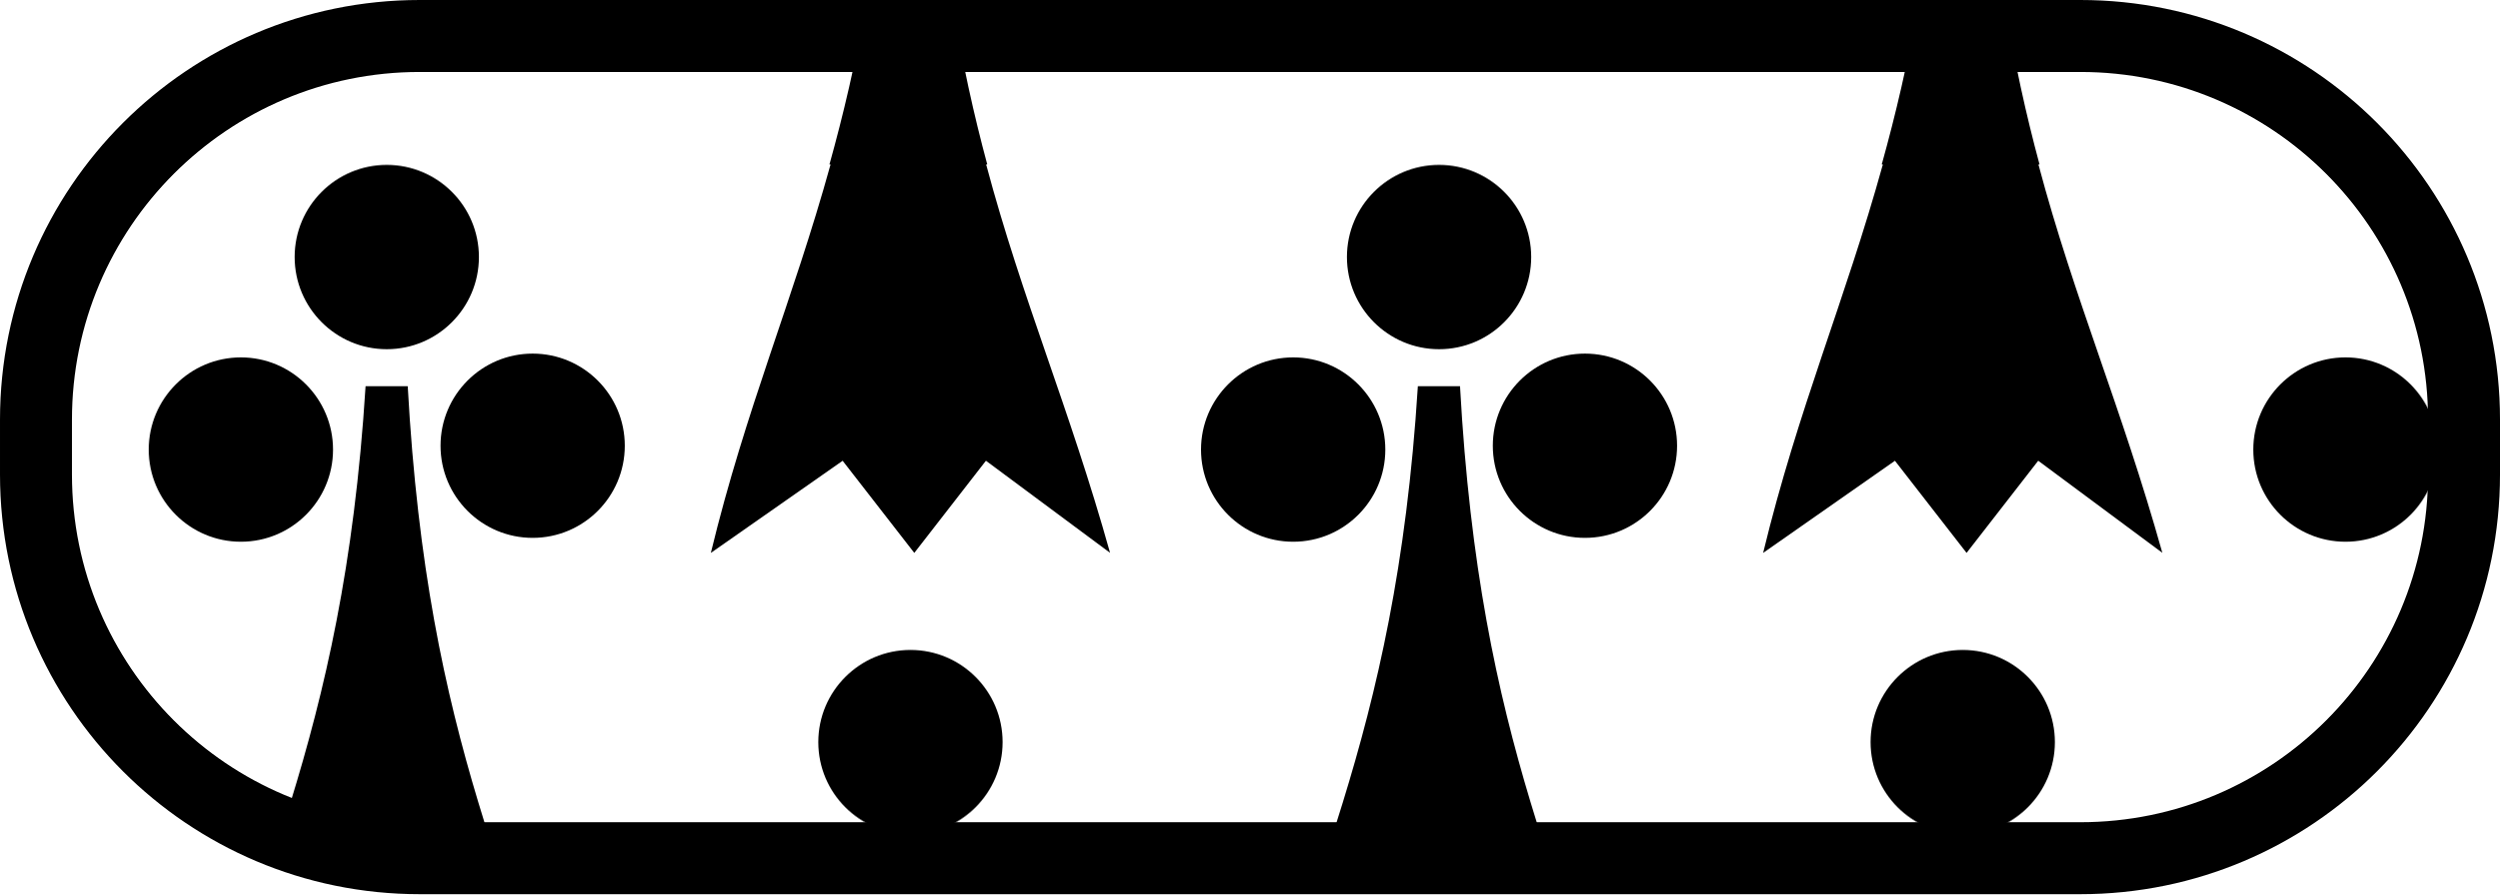
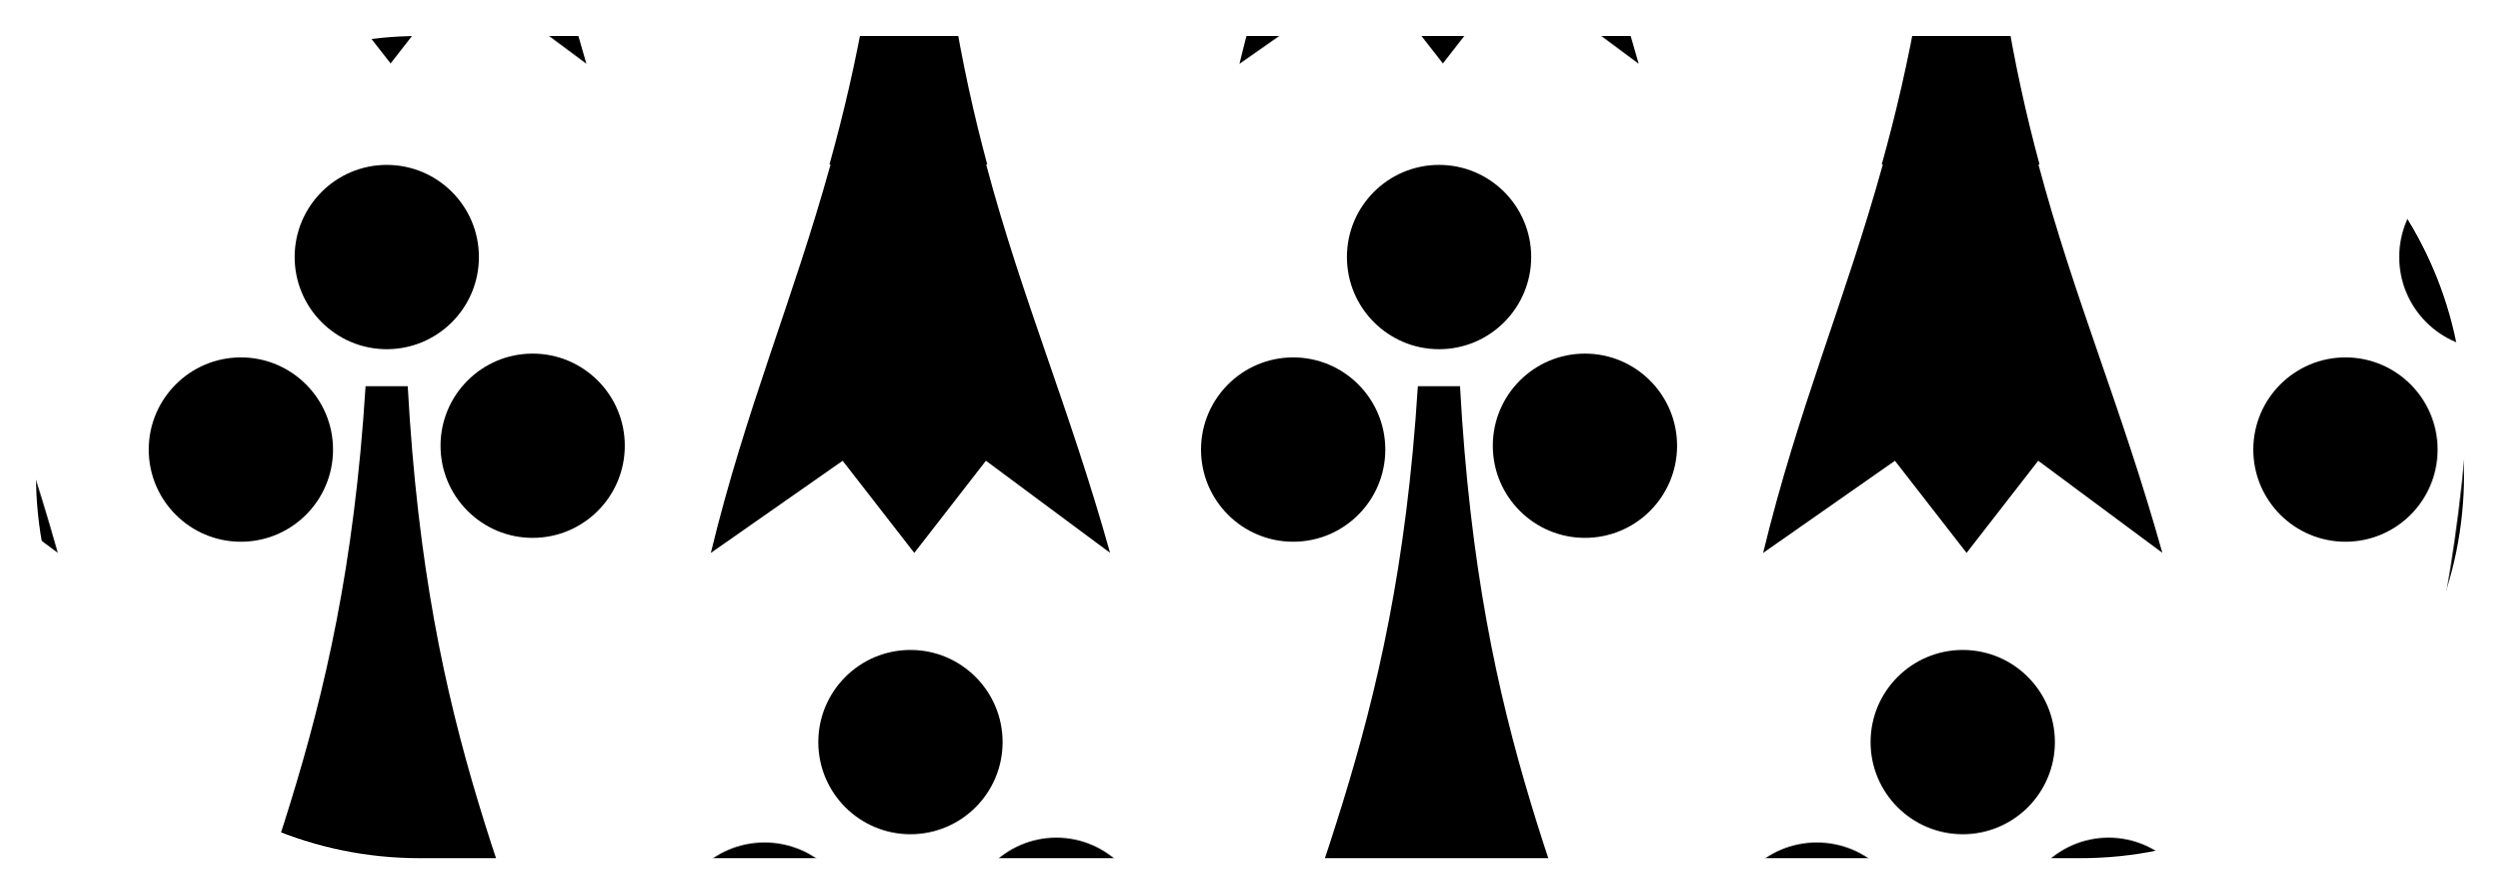
<svg xmlns="http://www.w3.org/2000/svg" width="93.023mm" height="33.272mm" viewBox="0 0 93.023 33.272" version="1.1" id="svg8">
  <defs id="defs2">
    <pattern patternUnits="userSpaceOnUse" width="783.093" height="797.156" patternTransform="translate(0,0) scale(0.05,0.05)" id="Ermine">
      <g id="g2575">
-         <path style="fill:black;fill-opacity:1;fill-rule:evenodd;stroke:none;stroke-width:1;stroke-linecap:butt;stroke-linejoin:miter;stroke-miterlimit:4;stroke-opacity:1" d="M 566.875,361.31 C 529.023,361.31 498.281,392.05 498.281,429.90 C 498.281,467.75 529.023,498.46 566.875,498.46 C 604.726,498.46 635.437,467.75 635.437,429.90 C 635.437,392.05 604.726,361.31 566.875,361.31 z " id="path3042" />
-         <path style="fill:black;fill-opacity:1;fill-rule:evenodd;stroke:none;stroke-width:1;stroke-linecap:butt;stroke-linejoin:miter;stroke-miterlimit:4;stroke-opacity:1" d="M 177.156,0.34 C 139.304,0.34 108.593,31.05 108.593,68.90 C 108.593,106.75 139.304,137.5 177.156,137.5 C 215.007,137.5 245.718,106.75 245.718,68.90 C 245.718,31.05 215.007,0.34 177.156,0.34 z " id="path3052" />
-         <path style="opacity:0;fill:black;fill-opacity:1;fill-rule:evenodd;stroke:none;stroke-width:1;stroke-linecap:butt;stroke-linejoin:miter;stroke-miterlimit:4;stroke-opacity:1" d="M 783.093,117.93 C 780.736,124.86 779.437,132.27 779.437,140 C 779.437,147.71 780.739,155.13 783.093,162.06 L 783.093,117.93 z " id="path3050" />
-         <path style="fill:black;fill-opacity:1;fill-rule:evenodd;stroke:none;stroke-width:1;stroke-linecap:butt;stroke-linejoin:miter;stroke-miterlimit:4;stroke-opacity:1" d="M 285.718,140.78 C 247.867,140.78 217.156,171.49 217.156,209.34 C 217.156,247.19 247.867,277.90 285.718,277.90 C 323.570,277.90 354.281,247.19 354.281,209.34 C 354.281,171.49 323.570,140.78 285.718,140.78 z " id="path3048" />
-         <path style="fill:black;fill-opacity:1;fill-rule:evenodd;stroke:none;stroke-width:1;stroke-linecap:butt;stroke-linejoin:miter;stroke-miterlimit:4;stroke-opacity:1" d="M 161.375,165.06 C 144.552,433.12 73.284,537.85 28.593,722.31 L 126.687,653.71 L 180,722. L 233.312,653.65 L 325.687,722.21 C 273.529,536.18 207.547,433.42 192.75,165.06 L 161.375,165.06 z " id="path3044" />
-         <path style="fill:black;fill-opacity:1;fill-rule:evenodd;stroke:none;stroke-width:1;stroke-linecap:butt;stroke-linejoin:miter;stroke-miterlimit:4;stroke-opacity:1" d="M 551.093,526.03 C 543.970,639.54 527.089,723.7 506.593,797.15 L 624,797.15 C 604.261,723.91 588.746,639.88 582.468,526.03 L 551.093,526.03 z " id="path3036" />
-         <path style="fill:black;fill-opacity:1;fill-rule:evenodd;stroke:none;stroke-width:1;stroke-linecap:butt;stroke-linejoin:miter;stroke-miterlimit:4;stroke-opacity:1" d="M 675.437,501. C 637.586,501. 606.875,532.46 606.875,570.31 C 606.875,608.16 637.586,638.90 675.437,638.90 C 713.288,638.90 744.000,608.16 744,570.31 C 744,532.46 713.288,501. 675.437,501. z " id="path3040" />
-         <path style="fill:black;fill-opacity:1;fill-rule:evenodd;stroke:none;stroke-width:1;stroke-linecap:butt;stroke-linejoin:miter;stroke-miterlimit:4;stroke-opacity:1" d="M 68.593,143.6 C 30.742,143.6 0,174.36 0,212.21 C 0,250.07 30.742,280.78 68.593,280.78 C 106.445,280.78 137.156,250.07 137.156,212.21 C 137.156,174.36 106.445,143.6 68.593,143.6 z " id="path3046" />
-         <path style="fill:black;fill-opacity:1;fill-rule:evenodd;stroke:none;stroke-width:1;stroke-linecap:butt;stroke-linejoin:miter;stroke-miterlimit:4;stroke-opacity:1" d="M 507.406,0 C 479.357,101.33 444.335,181.71 418.312,289.1 L 516.406,220.53 L 569.718,289.09 L 623.031,220.5 L 715.406,289.03 C 685.074,180.8 650.084,100.80 623.187,0 L 507.406,0 z " id="path3054" />
-         <path style="fill:black;fill-opacity:1;fill-rule:evenodd;stroke:none;stroke-width:1;stroke-linecap:butt;stroke-linejoin:miter;stroke-miterlimit:4;stroke-opacity:1" d="M 458.281,504.6 C 420.429,504.6 389.718,535.33 389.718,573.18 C 389.718,611.03 420.429,641. 458.281,641. C 496.132,641. 526.875,611.03 526.875,573.18 C 526.875,535.33 496.132,504.62 458.281,504.6 z " id="path3038" />
+         <path style=";fill-opacity:1;fill-rule:evenodd;stroke:none;stroke-width:1;stroke-linecap:butt;stroke-linejoin:miter;stroke-miterlimit:4;stroke-opacity:1" d="M 566.875,361.31 C 529.023,361.31 498.281,392.05 498.281,429.90 C 498.281,467.75 529.023,498.46 566.875,498.46 C 604.726,498.46 635.437,467.75 635.437,429.90 C 635.437,392.05 604.726,361.31 566.875,361.31 z " id="path3042" />
+         <path style=";fill-opacity:1;fill-rule:evenodd;stroke:none;stroke-width:1;stroke-linecap:butt;stroke-linejoin:miter;stroke-miterlimit:4;stroke-opacity:1" d="M 177.156,0.34 C 139.304,0.34 108.593,31.05 108.593,68.90 C 108.593,106.75 139.304,137.5 177.156,137.5 C 215.007,137.5 245.718,106.75 245.718,68.90 C 245.718,31.05 215.007,0.34 177.156,0.34 z " id="path3052" />
+         <path style="opacity:0;fill-opacity:1;fill-rule:evenodd;stroke:none;stroke-width:1;stroke-linecap:butt;stroke-linejoin:miter;stroke-miterlimit:4;stroke-opacity:1" d="M 783.093,117.93 C 780.736,124.86 779.437,132.27 779.437,140 C 779.437,147.71 780.739,155.13 783.093,162.06 L 783.093,117.93 z " id="path3050" />
+         <path style=";fill-opacity:1;fill-rule:evenodd;stroke:none;stroke-width:1;stroke-linecap:butt;stroke-linejoin:miter;stroke-miterlimit:4;stroke-opacity:1" d="M 285.718,140.78 C 247.867,140.78 217.156,171.49 217.156,209.34 C 217.156,247.19 247.867,277.90 285.718,277.90 C 323.570,277.90 354.281,247.19 354.281,209.34 C 354.281,171.49 323.570,140.78 285.718,140.78 z " id="path3048" />
+         <path style=";fill-opacity:1;fill-rule:evenodd;stroke:none;stroke-width:1;stroke-linecap:butt;stroke-linejoin:miter;stroke-miterlimit:4;stroke-opacity:1" d="M 161.375,165.06 C 144.552,433.12 73.284,537.85 28.593,722.31 L 126.687,653.71 L 180,722 L 233.312,653.65 L 325.687,722.21 C 273.529,536.18 207.547,433.42 192.75,165.06 L 161.375,165.06 z " id="path3044" />
+         <path style=";fill-opacity:1;fill-rule:evenodd;stroke:none;stroke-width:1;stroke-linecap:butt;stroke-linejoin:miter;stroke-miterlimit:4;stroke-opacity:1" d="M 551.093,526.03 C 543.970,639.54 527.089,723.7 506.593,797.15 L 624,797.15 C 604.261,723.91 588.746,639.88 582.468,526.03 L 551.093,526.03 z " id="path3036" />
+         <path style=";fill-opacity:1;fill-rule:evenodd;stroke:none;stroke-width:1;stroke-linecap:butt;stroke-linejoin:miter;stroke-miterlimit:4;stroke-opacity:1" d="M 675.437,501 C 637.586,501 606.875,532.46 606.875,570.31 C 606.875,608.16 637.586,638.90 675.437,638.90 C 713.288,638.90 744.000,608.16 744,570.31 C 744,532.46 713.288,501 675.437,501 z " id="path3040" />
+         <path style=";fill-opacity:1;fill-rule:evenodd;stroke:none;stroke-width:1;stroke-linecap:butt;stroke-linejoin:miter;stroke-miterlimit:4;stroke-opacity:1" d="M 68.593,143.6 C 30.742,143.6 0,174.36 0,212.21 C 0,250.07 30.742,280.78 68.593,280.78 C 106.445,280.78 137.156,250.07 137.156,212.21 C 137.156,174.36 106.445,143.6 68.593,143.6 z " id="path3046" />
+         <path style=";fill-opacity:1;fill-rule:evenodd;stroke:none;stroke-width:1;stroke-linecap:butt;stroke-linejoin:miter;stroke-miterlimit:4;stroke-opacity:1" d="M 507.406,0 C 479.357,101.33 444.335,181.71 418.312,289.1 L 516.406,220.53 L 569.718,289.09 L 623.031,220.5 L 715.406,289.03 C 685.074,180.8 650.084,100.80 623.187,0 L 507.406,0 z " id="path3054" />
+         <path style=";fill-opacity:1;fill-rule:evenodd;stroke:none;stroke-width:1;stroke-linecap:butt;stroke-linejoin:miter;stroke-miterlimit:4;stroke-opacity:1" d="M 458.281,504.6 C 420.429,504.6 389.718,535.33 389.718,573.18 C 389.718,611.03 420.429,641 458.281,641 C 496.132,641 526.875,611.03 526.875,573.18 C 526.875,535.33 496.132,504.62 458.281,504.6 z " id="path3038" />
      </g>
    </pattern>
  </defs>
  <g id="layer1" transform="translate(-33.62086,-73.59704)">
-     <rect style="fill:url(#Ermine);fill-opacity:1.0;stroke:#000000;stroke-width:2.678;stroke-miterlimit:4;stroke-dasharray:none;stroke-opacity:1" id="rect815" width="90.345" height="30.594" x="34.96" y="74.936" rx="14.277" ry="14.277" />
+     <rect style="fill:url(#Ermine);fill-opacity:1.0;stroke-width:2.678;stroke-miterlimit:4;stroke-dasharray:none;stroke-opacity:1" id="rect815" width="90.345" height="30.594" x="34.96" y="74.936" rx="14.277" ry="14.277" />
  </g>
</svg>
